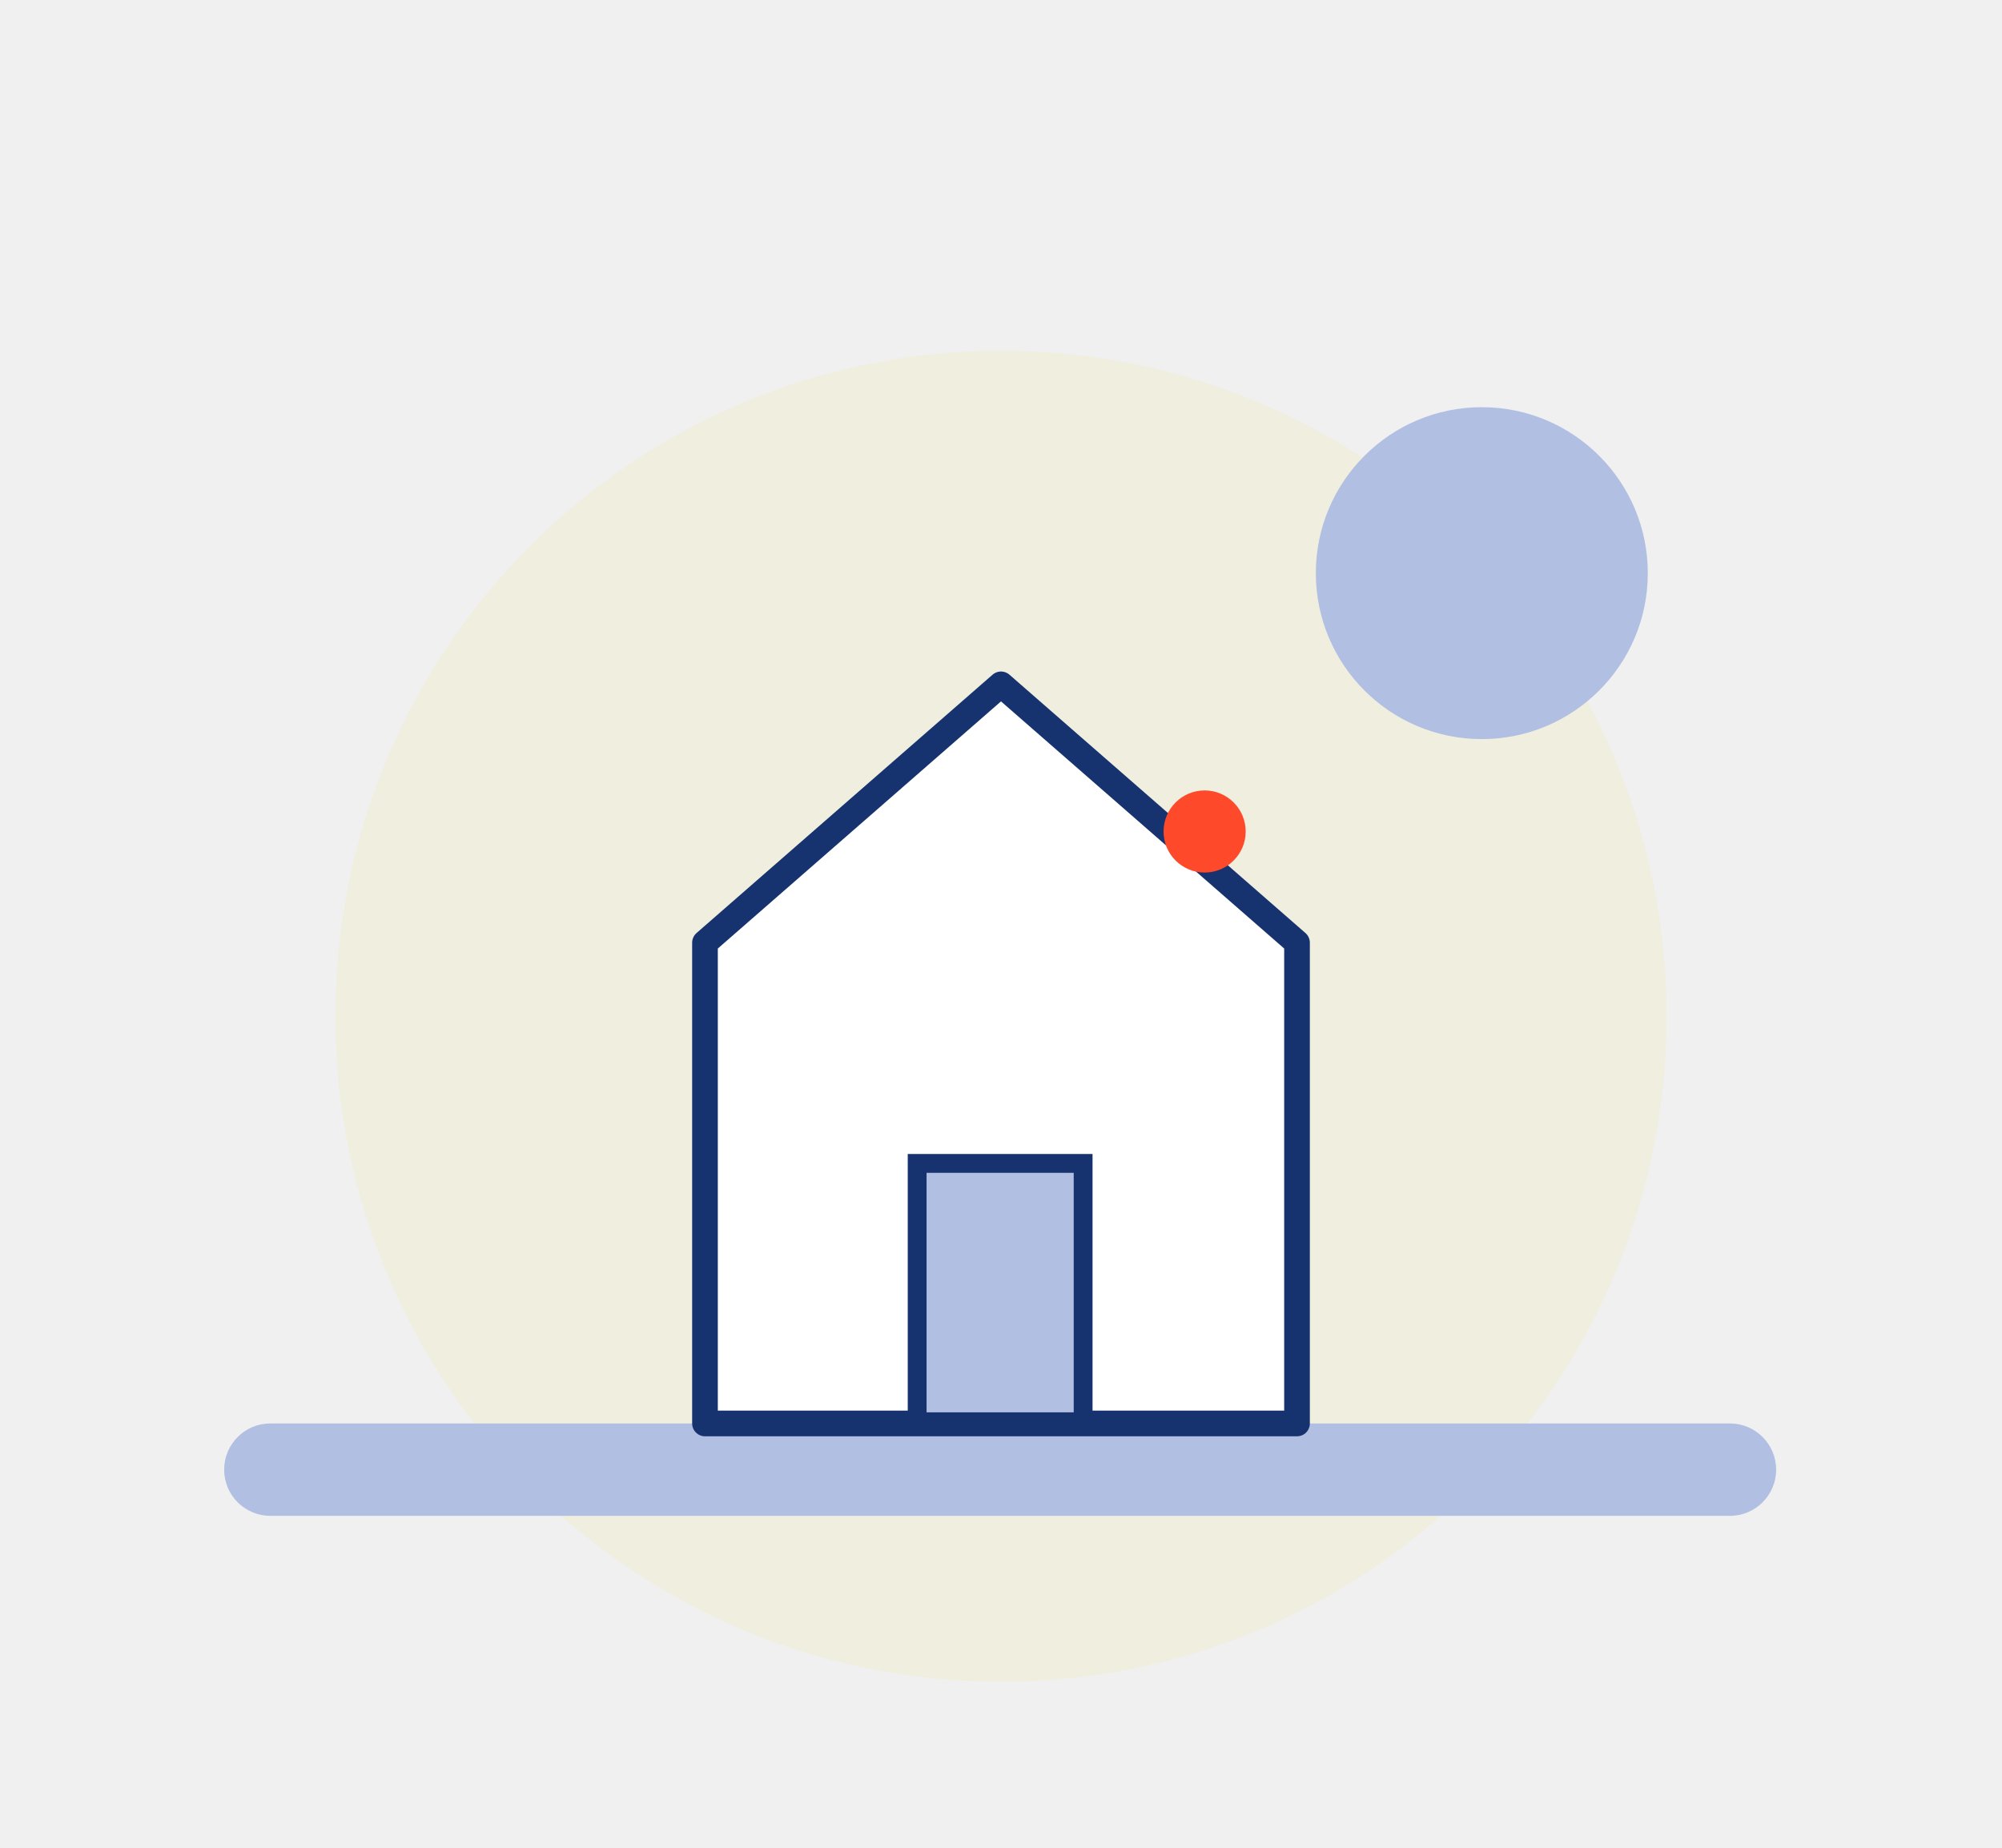
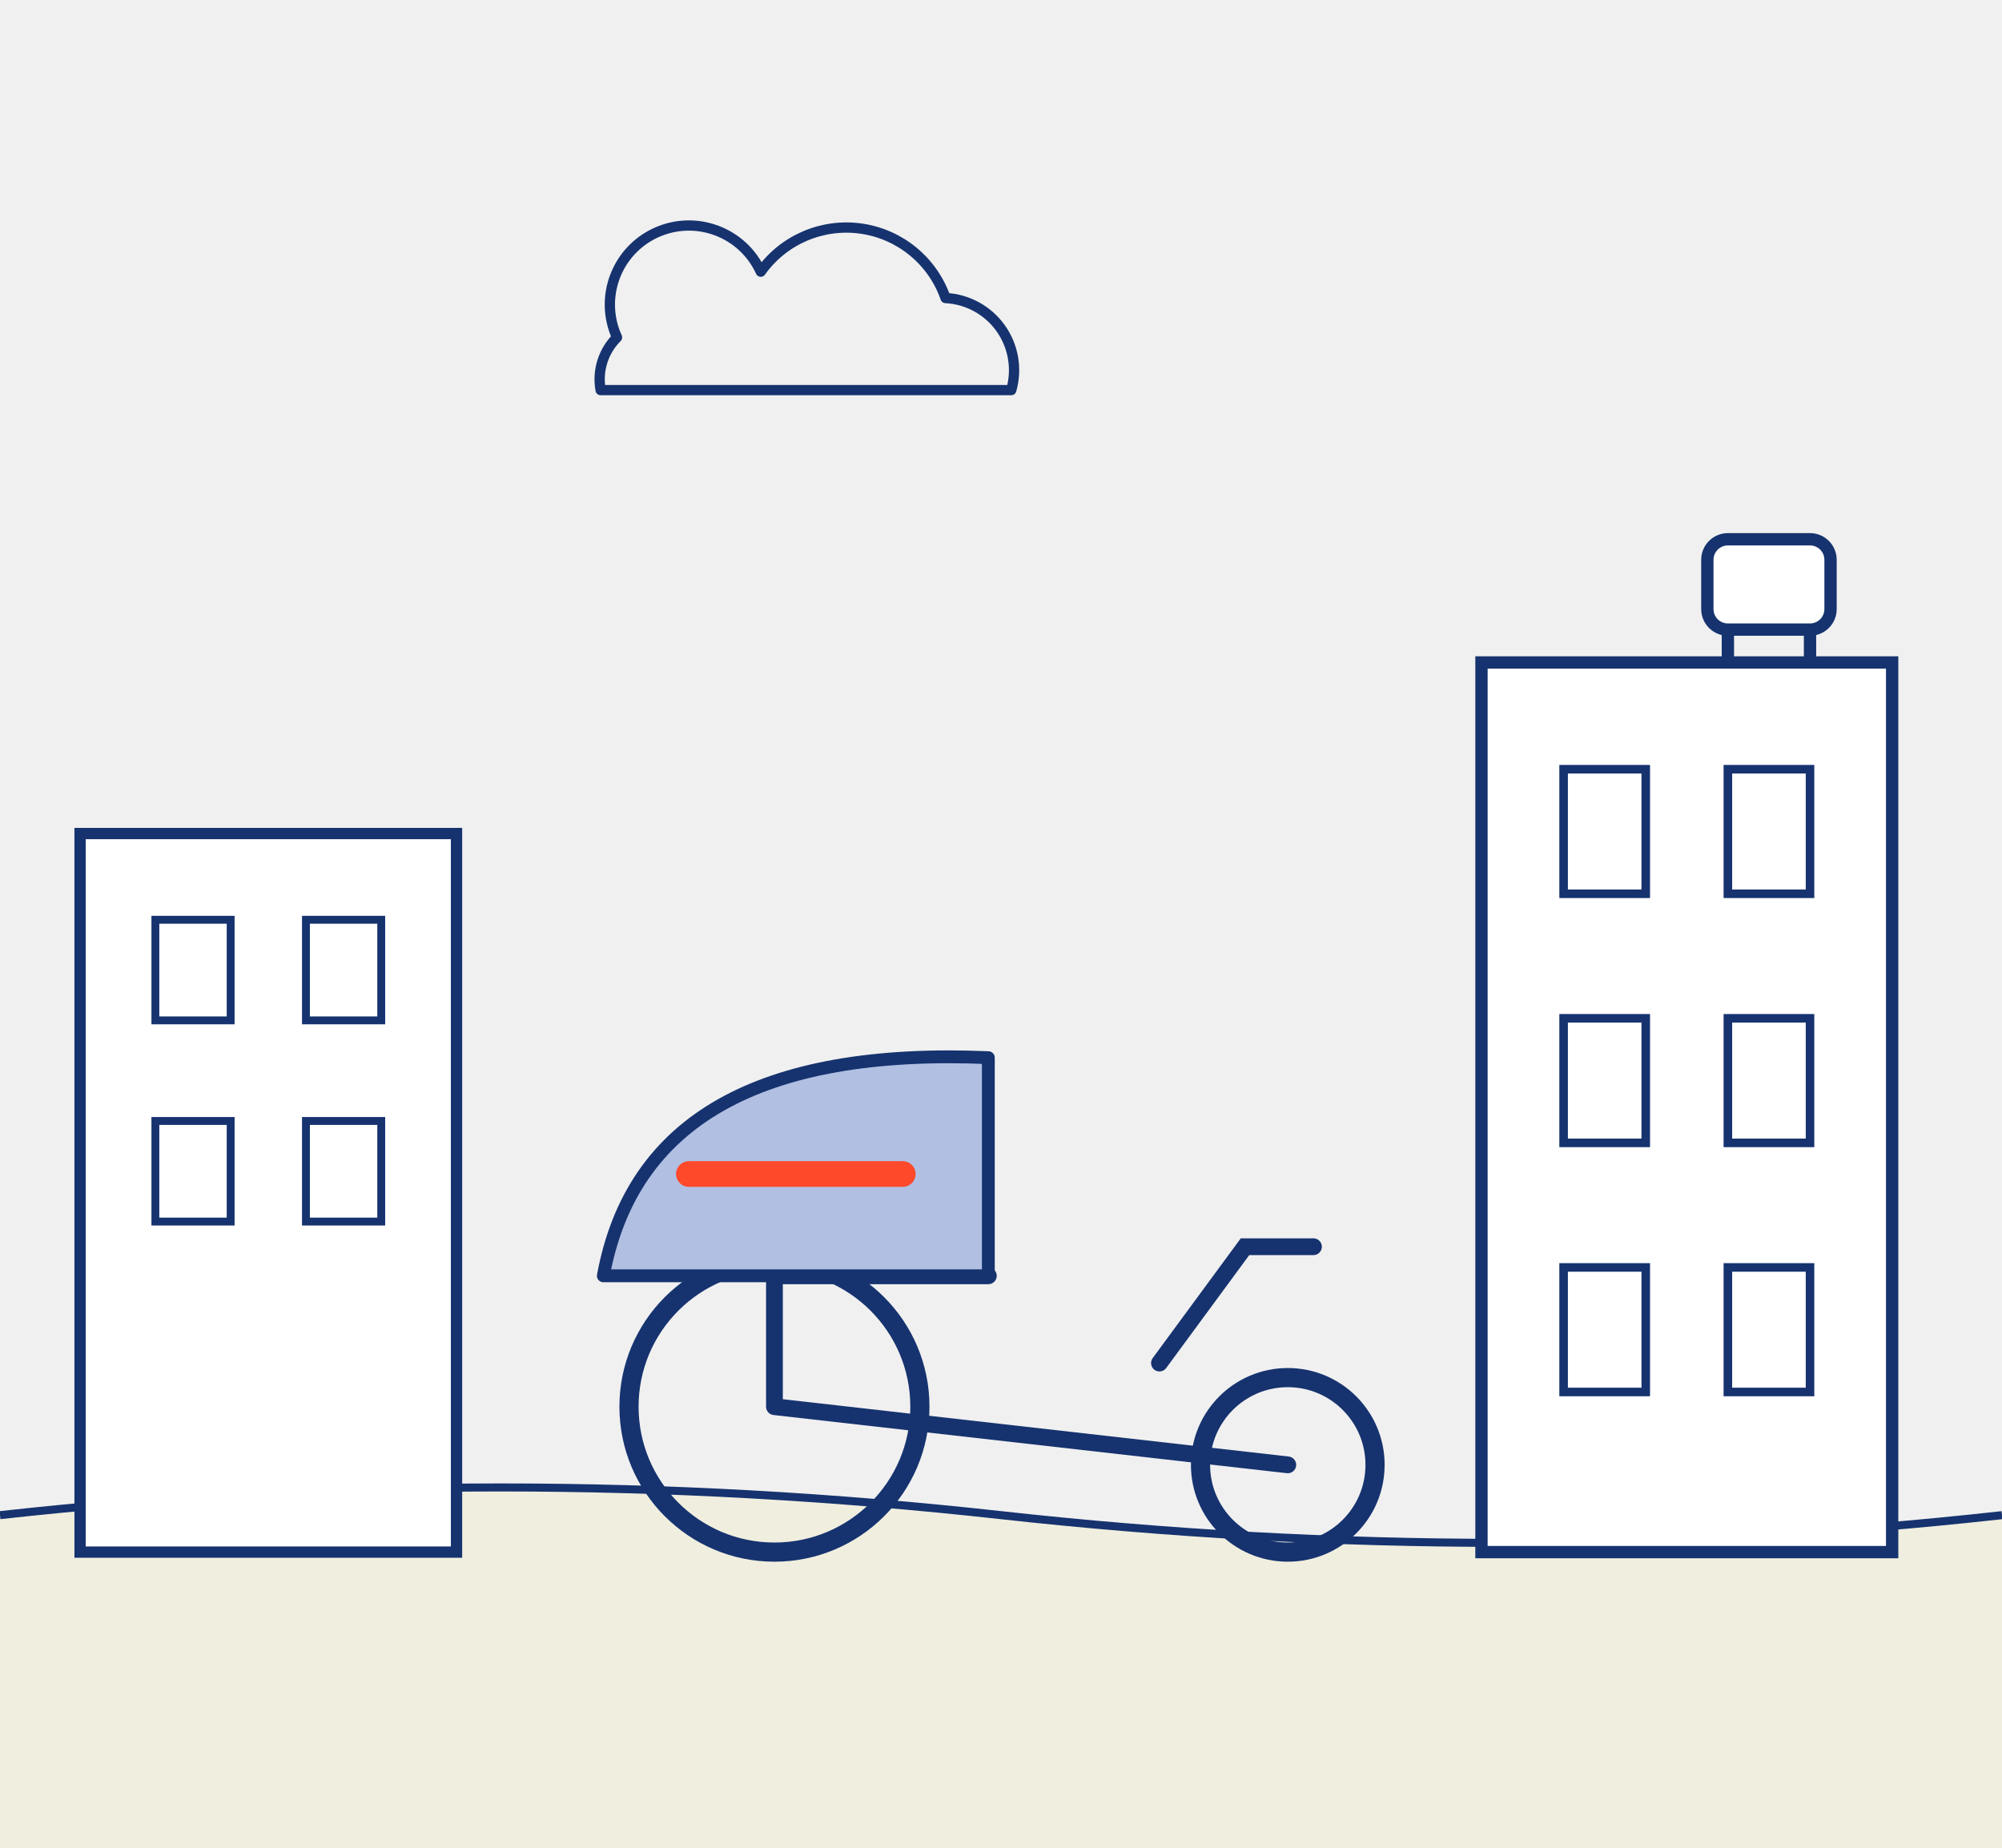
<svg xmlns="http://www.w3.org/2000/svg" viewBox="0 0 1170 1080" width="1170" height="1080">
-   <circle cx="585" cy="594" r="389" fill="#F0EEDF" />
-   <circle cx="866" cy="335" r="97" fill="#B1BFE2" />
-   <rect x="131" y="832" width="907" height="54" rx="27" fill="#B1BFE2" />
-   <path d="M412 832V551l173 -151 173 151V832z" fill="#FFFFFF" stroke="#16336F" stroke-width="15" stroke-linejoin="round" />
-   <rect x="536" y="680" width="97" height="151" fill="#B1BFE2" stroke="#16336F" stroke-width="11" />
-   <circle cx="704" cy="486" r="24" fill="#FE492A" />
+   <path d="M0 885.6q292.5 -32.4 585.0 0t585.0 0V1080H0z" fill="#F0EEDF" />
+   <path d="M0 885.6q292.5 -32.4 585.0 0t585.0 0" fill="none" stroke="#16336F" stroke-width="4.7" />
+   <rect x="46.8" y="487.2" width="220" height="420" fill="#FFFFFF" stroke="#16336F" stroke-width="6.6" />
+   <rect x="90.8" y="537.6" width="44.0" height="58.8" fill="none" stroke="#16336F" stroke-width="4.6" />
+   <rect x="178.8" y="537.6" width="44.0" height="58.8" fill="none" stroke="#16336F" stroke-width="4.6" />
+   <rect x="90.8" y="655.2" width="44.0" height="58.8" fill="none" stroke="#16336F" stroke-width="4.6" />
+   <rect x="178.8" y="655.2" width="44.0" height="58.8" fill="none" stroke="#16336F" stroke-width="4.6" />
+   <rect x="865.8" y="387.2" width="240" height="520" fill="#FFFFFF" stroke="#16336F" stroke-width="7.2" />
+   <rect x="913.8" y="449.6" width="48.0" height="72.8" fill="none" stroke="#16336F" stroke-width="5.0" />
+   <rect x="1009.8" y="449.6" width="48.0" height="72.8" fill="none" stroke="#16336F" stroke-width="5.0" />
+   <rect x="913.8" y="595.2" width="48.0" height="72.8" fill="none" stroke="#16336F" stroke-width="5.0" />
+   <rect x="1009.8" y="595.2" width="48.0" height="72.8" fill="none" stroke="#16336F" stroke-width="5.0" />
+   <rect x="913.8" y="740.8" width="48.0" height="72.8" fill="none" stroke="#16336F" stroke-width="5.0" />
+   <rect x="1009.8" y="740.8" width="48.0" height="72.8" fill="none" stroke="#16336F" stroke-width="5.0" />
+   <rect x="997.8" y="315.2" width="72.0" height="52.8" rx="12.0" fill="#FFFFFF" stroke="#16336F" stroke-width="7.2" />
+   <path d="M1009.8 368.0v19.2M1057.8 368.0v19.2" stroke="#16336F" stroke-width="7.2" />
+   <circle cx="452.6" cy="822.2" r="85.0" fill="none" stroke="#16336F" stroke-width="11.2" />
+   <circle cx="752.6" cy="856.2" r="51.0" fill="none" stroke="#16336F" stroke-width="11.2" />
+   <path d="M452.6 822.2l300.0 34.0M452.6 822.2v-76.5h125.0" fill="none" stroke="#16336F" stroke-width="9.8" stroke-linecap="round" />
+   <path d="M352.6 745.7q25.0-136.0 225.0-127.5v127.5z" fill="#B1BFE2" stroke="#16336F" stroke-width="7.5" stroke-linejoin="round" />
+   <path d="M402.6 686.2h125.0" stroke="#FE492A" stroke-width="15.0" stroke-linecap="round" />
+   <path d="M677.6 796.7l50.0-68.0h40.0" fill="none" stroke="#16336F" stroke-width="9.8" stroke-linecap="round" />
+   <path d="M351.0 228.0h240a42.2 42.2 0 0 0-38.4-53.8a61.4 61.4 0 0 0-108.0-15.4a46.1 46.1 0 0 0-84.0 38.4a34.6 34.6 0 0 0-9.6 30.7z" fill="none" stroke="#16336F" stroke-width="6.0" stroke-linejoin="round" stroke-linecap="round" />
</svg>
